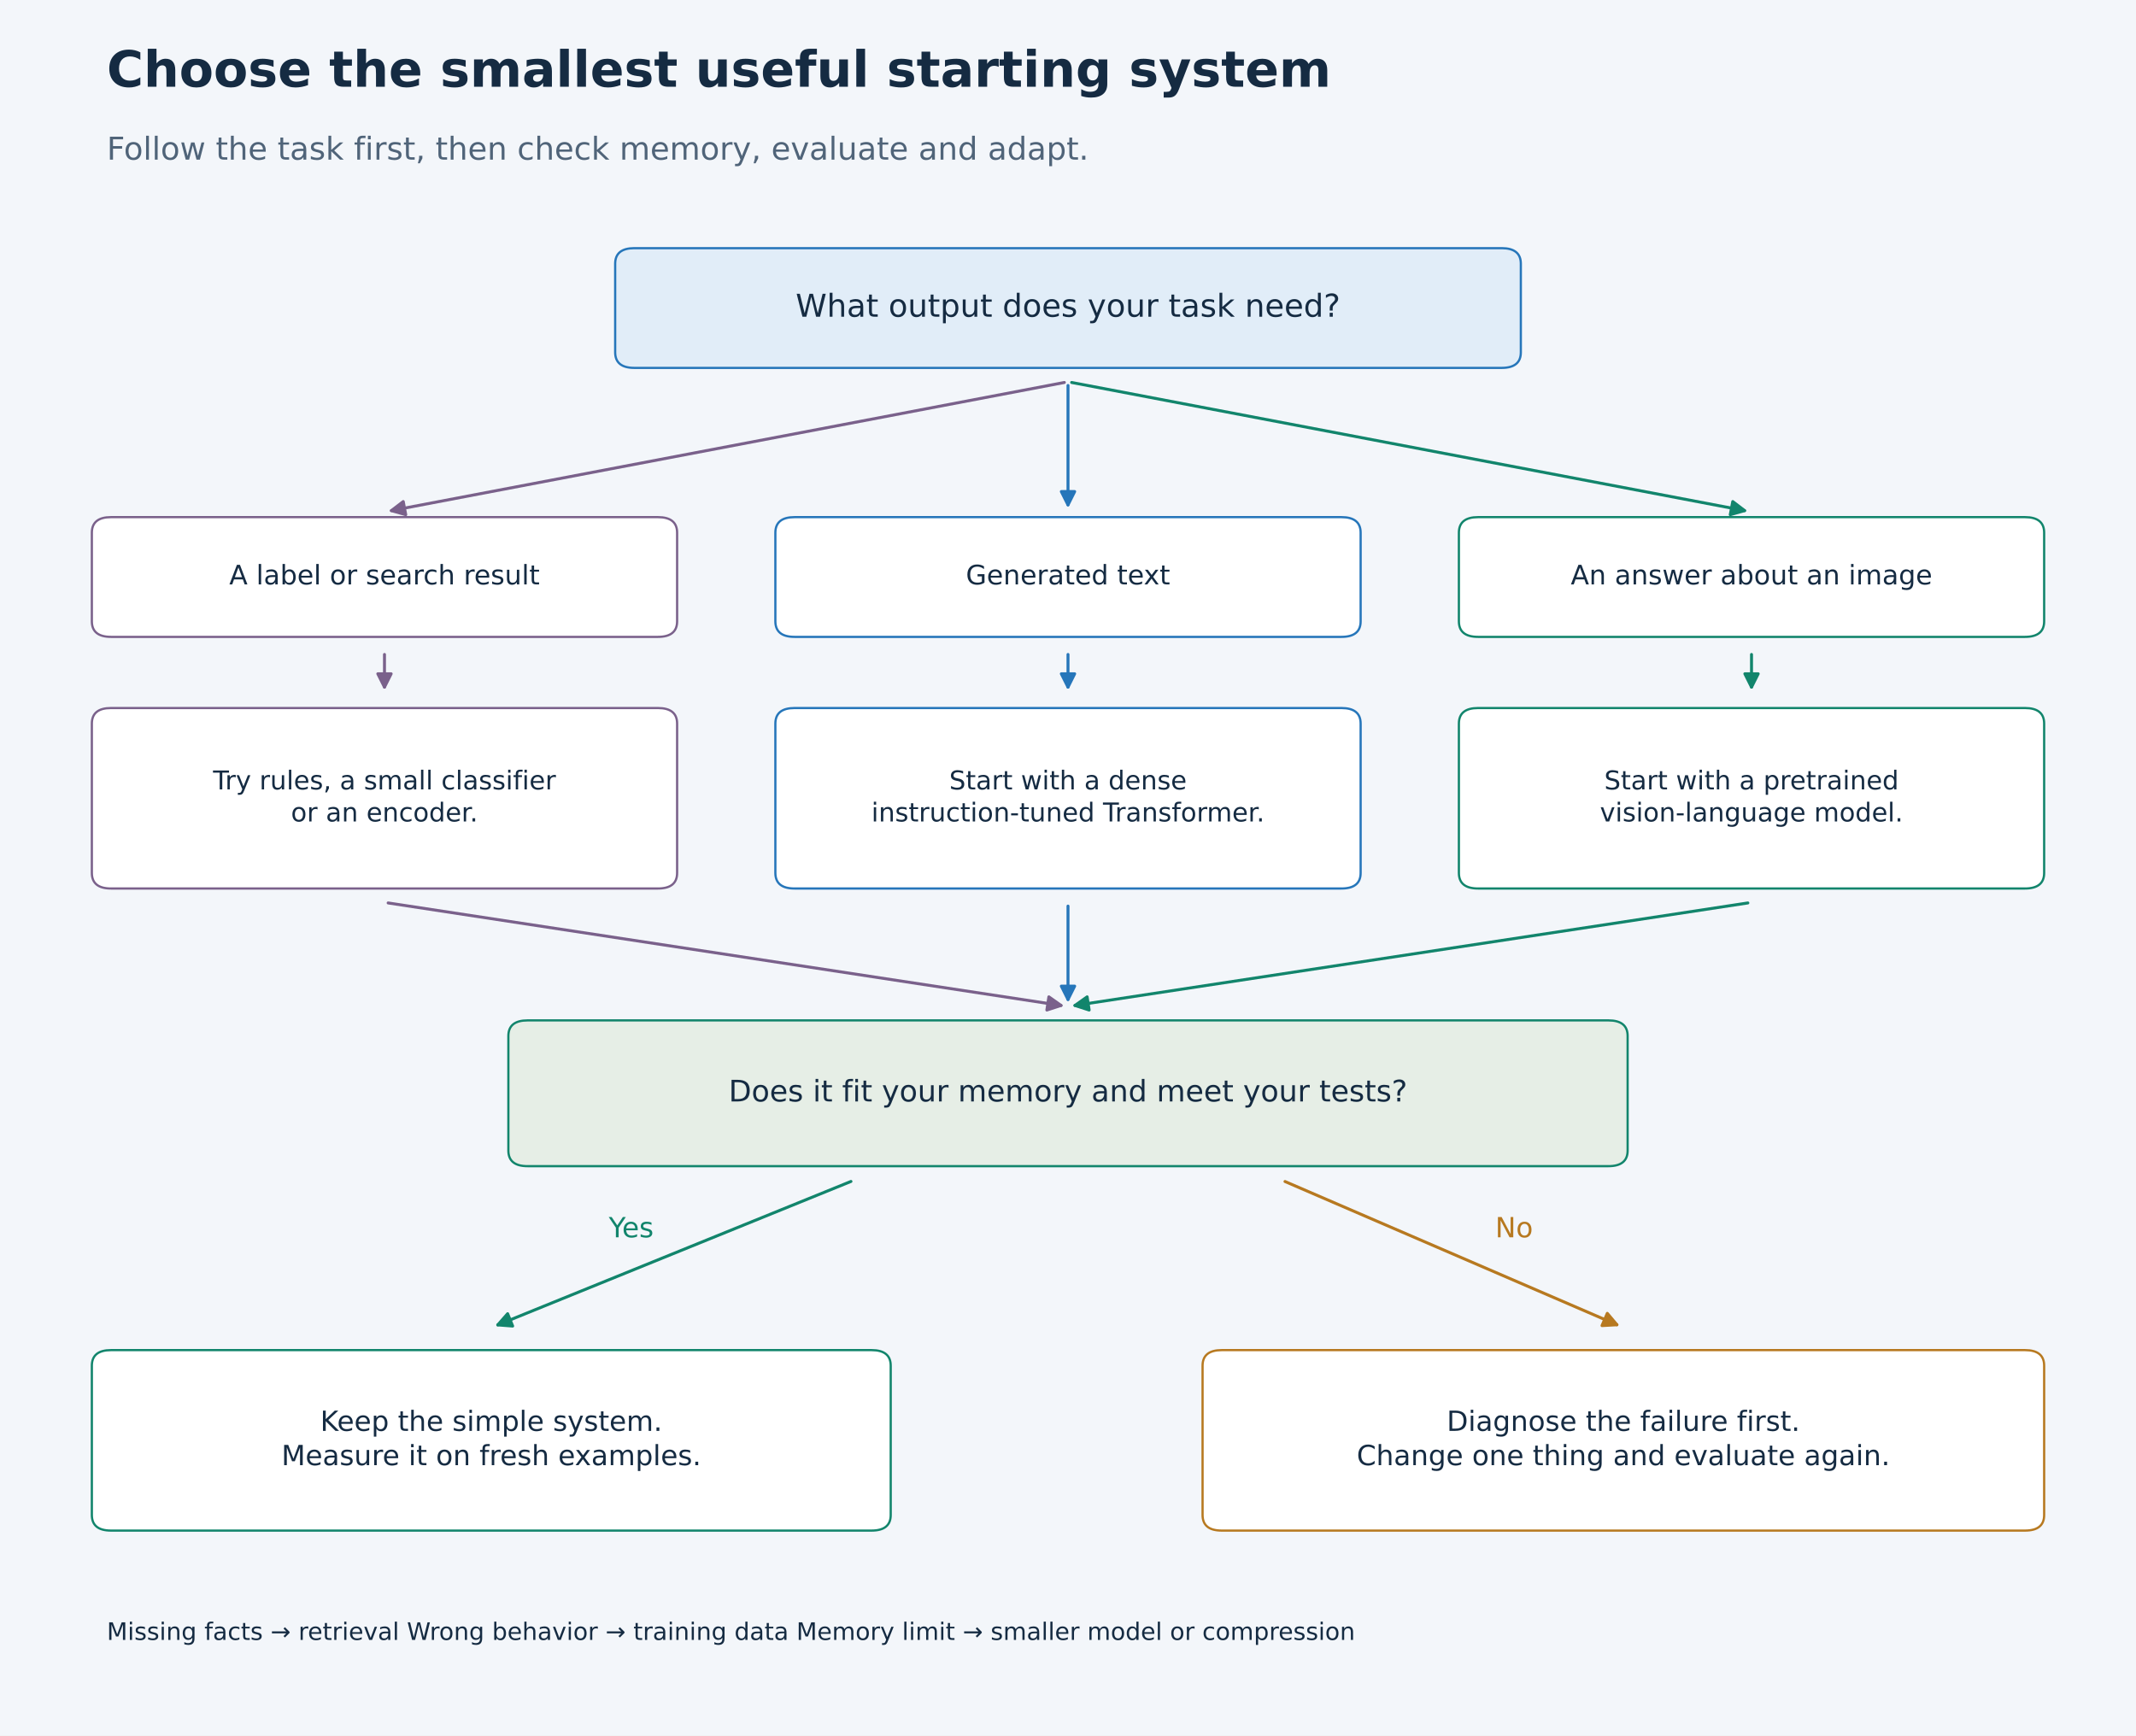
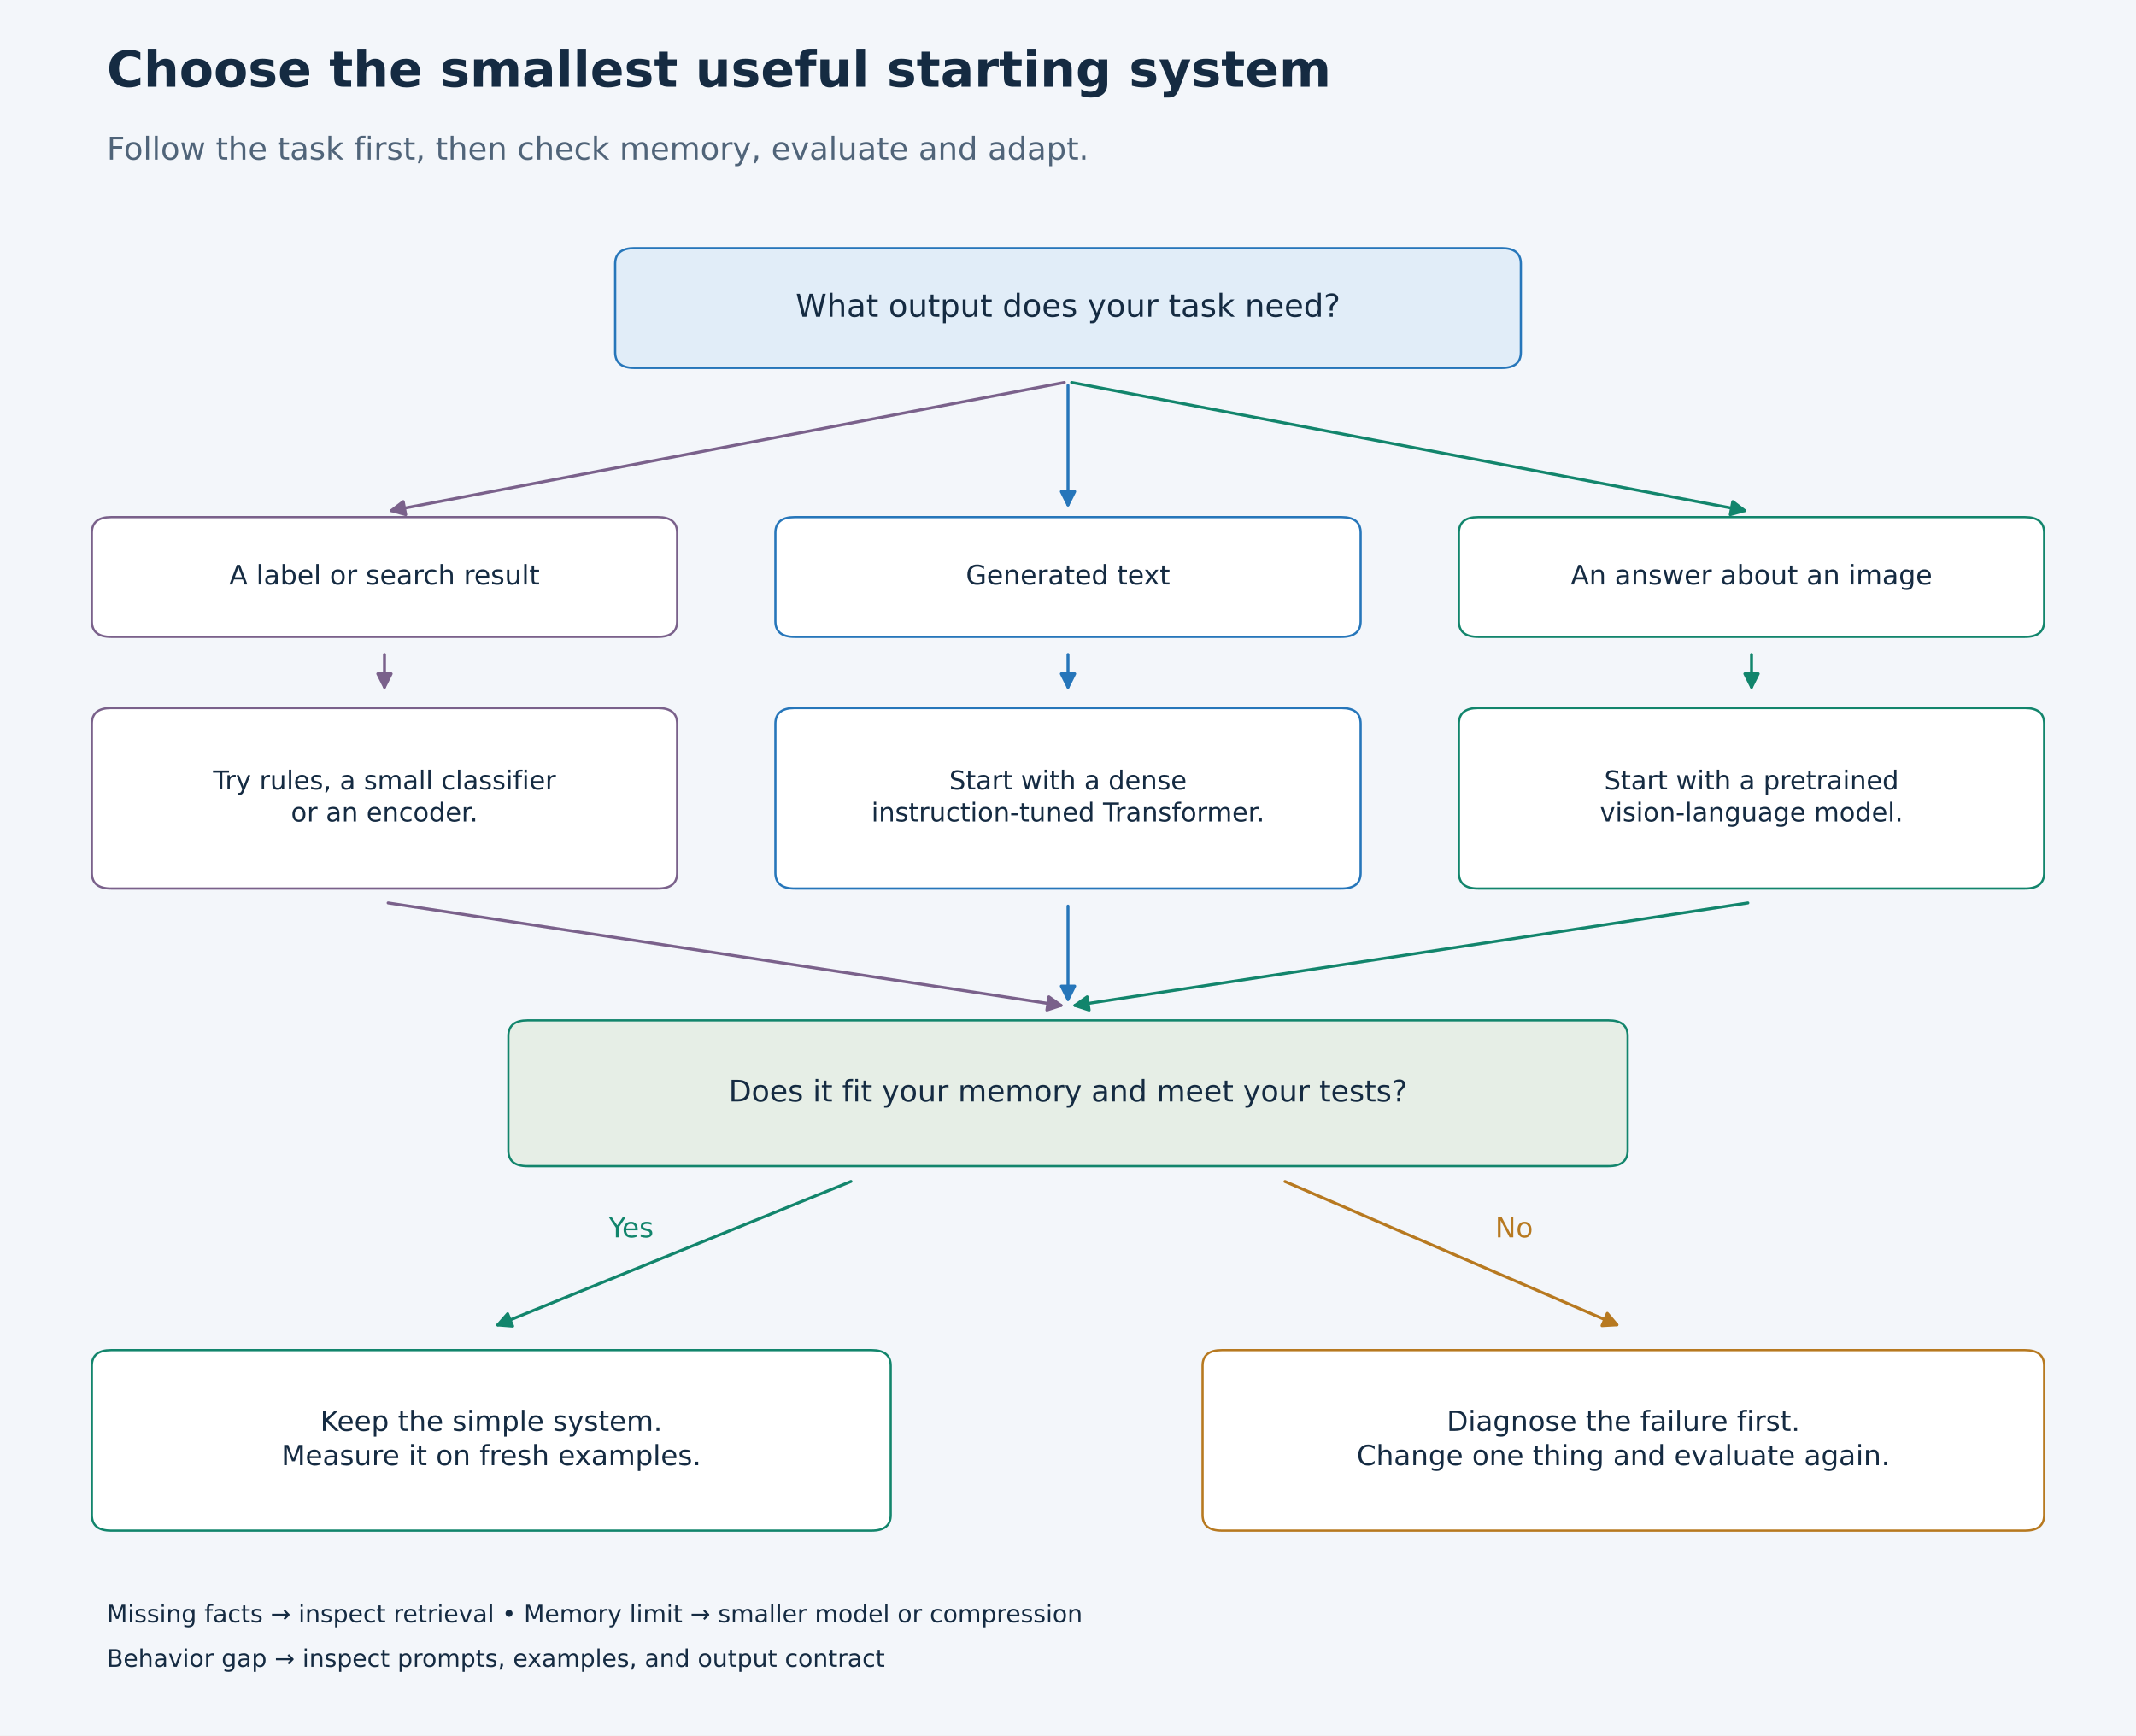
<svg xmlns="http://www.w3.org/2000/svg" width="1152pt" height="936pt" viewBox="0 0 1152 936" version="1.1">
  <defs>
    <style type="text/css">*{stroke-linejoin: round; stroke-linecap: butt}</style>
  </defs>
  <g id="figure_1">
    <g id="patch_1">
      <path d="M 0 936  L 1152 936  L 1152 0  L 0 0  z " style="fill: #f3f6fa" />
    </g>
    <g id="axes_1">
      <g id="patch_2">
        <path d="M 342.144 198.432  L 809.856 198.432  Q 820.224 198.432 820.224 190.008  L 820.224 142.272  Q 820.224 133.848 809.856 133.848  L 342.144 133.848  Q 331.776 133.848 331.776 142.272  L 331.776 190.008  Q 331.776 198.432 342.144 198.432  z " clip-path="url(#p641779aba5)" style="fill: #e1edf8; stroke: #2676ba; stroke-width: 1.2; stroke-linejoin: miter" />
      </g>
      <g id="patch_3">
        <path d="M 574.034 206.294  Q 391.68 241.02 211.084 275.411  " clip-path="url(#p641779aba5)" style="fill: none; stroke: #7a618b; stroke-width: 1.6; stroke-linecap: round" />
        <path d="M 218.83 277.6  L 211.084 275.411  L 217.483 270.528  z " clip-path="url(#p641779aba5)" style="fill: #7a618b; stroke: #7a618b; stroke-width: 1.6; stroke-linecap: round" />
      </g>
      <g id="patch_4">
        <path d="M 59.904 343.512  L 354.816 343.512  Q 365.184 343.512 365.184 335.088  L 365.184 287.352  Q 365.184 278.928 354.816 278.928  L 59.904 278.928  Q 49.536 278.928 49.536 287.352  L 49.536 335.088  Q 49.536 343.512 59.904 343.512  z " clip-path="url(#p641779aba5)" style="fill: #ffffff; stroke: #7a618b; stroke-width: 1.2; stroke-linejoin: miter" />
      </g>
      <g id="patch_5">
        <path d="M 59.904 479.232  L 354.816 479.232  Q 365.184 479.232 365.184 470.808  L 365.184 390.312  Q 365.184 381.888 354.816 381.888  L 59.904 381.888  Q 49.536 381.888 49.536 390.312  L 49.536 470.808  Q 49.536 479.232 59.904 479.232  z " clip-path="url(#p641779aba5)" style="fill: #ffffff; stroke: #7a618b; stroke-width: 1.2; stroke-linejoin: miter" />
      </g>
      <g id="patch_6">
        <path d="M 207.36 353.002  Q 207.36 362.702 207.36 370.613  " clip-path="url(#p641779aba5)" style="fill: none; stroke: #7a618b; stroke-width: 1.6; stroke-linecap: round" />
        <path d="M 210.96 363.413  L 207.36 370.613  L 203.76 363.413  z " clip-path="url(#p641779aba5)" style="fill: #7a618b; stroke: #7a618b; stroke-width: 1.6; stroke-linecap: round" />
      </g>
      <g id="patch_7">
        <path d="M 209.337 487.021  Q 391.68 514.8 572.254 542.309  " clip-path="url(#p641779aba5)" style="fill: none; stroke: #7a618b; stroke-width: 1.6; stroke-linecap: round" />
        <path d="M 565.678 537.666  L 572.254 542.309  L 564.594 544.784  z " clip-path="url(#p641779aba5)" style="fill: #7a618b; stroke: #7a618b; stroke-width: 1.6; stroke-linecap: round" />
      </g>
      <g id="patch_8">
        <path d="M 576 207.921  Q 576 241.019 576 272.329  " clip-path="url(#p641779aba5)" style="fill: none; stroke: #2676ba; stroke-width: 1.6; stroke-linecap: round" />
        <path d="M 579.6 265.129  L 576 272.329  L 572.4 265.129  z " clip-path="url(#p641779aba5)" style="fill: #2676ba; stroke: #2676ba; stroke-width: 1.6; stroke-linecap: round" />
      </g>
      <g id="patch_9">
        <path d="M 428.544 343.512  L 723.456 343.512  Q 733.824 343.512 733.824 335.088  L 733.824 287.352  Q 733.824 278.928 723.456 278.928  L 428.544 278.928  Q 418.176 278.928 418.176 287.352  L 418.176 335.088  Q 418.176 343.512 428.544 343.512  z " clip-path="url(#p641779aba5)" style="fill: #ffffff; stroke: #2676ba; stroke-width: 1.2; stroke-linejoin: miter" />
      </g>
      <g id="patch_10">
        <path d="M 428.544 479.232  L 723.456 479.232  Q 733.824 479.232 733.824 470.808  L 733.824 390.312  Q 733.824 381.888 723.456 381.888  L 428.544 381.888  Q 418.176 381.888 418.176 390.312  L 418.176 470.808  Q 418.176 479.232 428.544 479.232  z " clip-path="url(#p641779aba5)" style="fill: #ffffff; stroke: #2676ba; stroke-width: 1.2; stroke-linejoin: miter" />
      </g>
      <g id="patch_11">
        <path d="M 576 353.002  Q 576 362.702 576 370.613  " clip-path="url(#p641779aba5)" style="fill: none; stroke: #2676ba; stroke-width: 1.6; stroke-linecap: round" />
        <path d="M 579.6 363.413  L 576 370.613  L 572.4 363.413  z " clip-path="url(#p641779aba5)" style="fill: #2676ba; stroke: #2676ba; stroke-width: 1.6; stroke-linecap: round" />
      </g>
      <g id="patch_12">
        <path d="M 576 488.718  Q 576 514.799 576 539.091  " clip-path="url(#p641779aba5)" style="fill: none; stroke: #2676ba; stroke-width: 1.6; stroke-linecap: round" />
        <path d="M 579.6 531.891  L 576 539.091  L 572.4 531.891  z " clip-path="url(#p641779aba5)" style="fill: #2676ba; stroke: #2676ba; stroke-width: 1.6; stroke-linecap: round" />
      </g>
      <g id="patch_13">
        <path d="M 577.966 206.294  Q 760.32 241.02 940.916 275.411  " clip-path="url(#p641779aba5)" style="fill: none; stroke: #12856c; stroke-width: 1.6; stroke-linecap: round" />
        <path d="M 934.517 270.528  L 940.916 275.411  L 933.17 277.6  z " clip-path="url(#p641779aba5)" style="fill: #12856c; stroke: #12856c; stroke-width: 1.6; stroke-linecap: round" />
      </g>
      <g id="patch_14">
        <path d="M 797.184 343.512  L 1092.096 343.512  Q 1102.464 343.512 1102.464 335.088  L 1102.464 287.352  Q 1102.464 278.928 1092.096 278.928  L 797.184 278.928  Q 786.816 278.928 786.816 287.352  L 786.816 335.088  Q 786.816 343.512 797.184 343.512  z " clip-path="url(#p641779aba5)" style="fill: #ffffff; stroke: #12856c; stroke-width: 1.2; stroke-linejoin: miter" />
      </g>
      <g id="patch_15">
        <path d="M 797.184 479.232  L 1092.096 479.232  Q 1102.464 479.232 1102.464 470.808  L 1102.464 390.312  Q 1102.464 381.888 1092.096 381.888  L 797.184 381.888  Q 786.816 381.888 786.816 390.312  L 786.816 470.808  Q 786.816 479.232 797.184 479.232  z " clip-path="url(#p641779aba5)" style="fill: #ffffff; stroke: #12856c; stroke-width: 1.2; stroke-linejoin: miter" />
      </g>
      <g id="patch_16">
        <path d="M 944.64 353.002  Q 944.64 362.702 944.64 370.613  " clip-path="url(#p641779aba5)" style="fill: none; stroke: #12856c; stroke-width: 1.6; stroke-linecap: round" />
        <path d="M 948.24 363.413  L 944.64 370.613  L 941.04 363.413  z " clip-path="url(#p641779aba5)" style="fill: #12856c; stroke: #12856c; stroke-width: 1.6; stroke-linecap: round" />
      </g>
      <g id="patch_17">
        <path d="M 942.663 487.021  Q 760.32 514.8 579.746 542.309  " clip-path="url(#p641779aba5)" style="fill: none; stroke: #12856c; stroke-width: 1.6; stroke-linecap: round" />
        <path d="M 587.406 544.784  L 579.746 542.309  L 586.322 537.666  z " clip-path="url(#p641779aba5)" style="fill: #12856c; stroke: #12856c; stroke-width: 1.6; stroke-linecap: round" />
      </g>
      <g id="patch_18">
        <path d="M 284.544 628.992  L 867.456 628.992  Q 877.824 628.992 877.824 620.568  L 877.824 558.792  Q 877.824 550.368 867.456 550.368  L 284.544 550.368  Q 274.176 550.368 274.176 558.792  L 274.176 620.568  Q 274.176 628.992 284.544 628.992  z " clip-path="url(#p641779aba5)" style="fill: #e6eee6; stroke: #12856c; stroke-width: 1.2; stroke-linejoin: miter" />
      </g>
      <g id="patch_19">
        <path d="M 458.944 637.234  Q 362.877 676.261 268.467 714.615  " clip-path="url(#p641779aba5)" style="fill: none; stroke: #12856c; stroke-width: 1.6; stroke-linecap: round" />
        <path d="M 276.493 715.241  L 268.467 714.615  L 273.783 708.57  z " clip-path="url(#p641779aba5)" style="fill: #12856c; stroke: #12856c; stroke-width: 1.6; stroke-linecap: round" />
      </g>
      <g id="patch_20">
        <path d="M 693.037 637.273  Q 783.361 676.26 872.043 714.539  " clip-path="url(#p641779aba5)" style="fill: none; stroke: #b77920; stroke-width: 1.6; stroke-linecap: round" />
        <path d="M 866.859 708.38  L 872.043 714.539  L 864.005 714.991  z " clip-path="url(#p641779aba5)" style="fill: #b77920; stroke: #b77920; stroke-width: 1.6; stroke-linecap: round" />
      </g>
      <g id="patch_21">
        <path d="M 59.904 825.552  L 470.016 825.552  Q 480.384 825.552 480.384 817.128  L 480.384 736.632  Q 480.384 728.208 470.016 728.208  L 59.904 728.208  Q 49.536 728.208 49.536 736.632  L 49.536 817.128  Q 49.536 825.552 59.904 825.552  z " clip-path="url(#p641779aba5)" style="fill: #ffffff; stroke: #12856c; stroke-width: 1.2; stroke-linejoin: miter" />
      </g>
      <g id="patch_22">
        <path d="M 658.944 825.552  L 1092.096 825.552  Q 1102.464 825.552 1102.464 817.128  L 1102.464 736.632  Q 1102.464 728.208 1092.096 728.208  L 658.944 728.208  Q 648.576 728.208 648.576 736.632  L 648.576 817.128  Q 648.576 825.552 658.944 825.552  z " clip-path="url(#p641779aba5)" style="fill: #ffffff; stroke: #b77920; stroke-width: 1.2; stroke-linejoin: miter" />
      </g>
      <g id="text_1">
        <text style="font-weight: 700; font-size: 27px; font-family: 'DejaVu Sans'; text-anchor: start; fill: #152b42" x="57.6" y="46.8" transform="rotate(-0 57.6 46.8)">Choose the smallest useful starting system</text>
      </g>
      <g id="text_2">
        <text style="font-size: 17px; font-family: 'DejaVu Sans'; text-anchor: start; fill: #506479" x="57.6" y="86.112" transform="rotate(-0 57.6 86.112)">Follow the task first, then check memory, evaluate and adapt.</text>
      </g>
      <g id="text_3">
        <text style="font-size: 17px; font-family: 'DejaVu Sans'; text-anchor: middle; fill: #152b42" x="576" y="170.831" transform="rotate(-0 576 170.8309)">What output does your task need?</text>
      </g>
      <g id="text_4">
        <text style="font-size: 14.5px; font-family: 'DejaVu Sans'; text-anchor: middle; fill: #152b42" x="207.36" y="315.221" transform="rotate(-0 207.36 315.2211)">A label or search result</text>
      </g>
      <g id="text_5">
        <text style="font-size: 14px; font-family: 'DejaVu Sans'; fill: #152b42" transform="translate(114.9119 425.7868)">Try rules, a small classifier</text>
        <text style="font-size: 14px; font-family: 'DejaVu Sans'; fill: #152b42" transform="translate(156.9338 443.0594)">or an encoder.</text>
      </g>
      <g id="text_6">
        <text style="font-size: 14.5px; font-family: 'DejaVu Sans'; text-anchor: middle; fill: #152b42" x="576" y="315.221" transform="rotate(-0 576 315.2211)">Generated text</text>
      </g>
      <g id="text_7">
        <text style="font-size: 14px; font-family: 'DejaVu Sans'; fill: #152b42" transform="translate(511.9456 425.7868)">Start with a dense</text>
        <text style="font-size: 14px; font-family: 'DejaVu Sans'; fill: #152b42" transform="translate(469.9544 443.0594)">instruction-tuned Transformer.</text>
      </g>
      <g id="text_8">
        <text style="font-size: 14.5px; font-family: 'DejaVu Sans'; text-anchor: middle; fill: #152b42" x="944.64" y="315.221" transform="rotate(-0 944.64 315.2211)">An answer about an image</text>
      </g>
      <g id="text_9">
        <text style="font-size: 14px; font-family: 'DejaVu Sans'; fill: #152b42" transform="translate(865.2119 425.7868)">Start with a pretrained</text>
        <text style="font-size: 14px; font-family: 'DejaVu Sans'; fill: #152b42" transform="translate(862.8778 443.0594)">vision-language model.</text>
      </g>
      <g id="text_10">
        <text style="font-size: 16px; font-family: 'DejaVu Sans'; text-anchor: middle; fill: #152b42" x="576" y="594.095" transform="rotate(-0 576 594.095)">Does it fit your memory and meet your tests?</text>
      </g>
      <g id="text_11">
        <text style="font-size: 15px; font-family: 'DejaVu Sans'; text-anchor: start; fill: #12856c" x="328.32" y="667.368" transform="rotate(-0 328.32 667.368)">Yes</text>
      </g>
      <g id="text_12">
        <text style="font-size: 15px; font-family: 'DejaVu Sans'; text-anchor: start; fill: #b77920" x="806.4" y="667.368" transform="rotate(-0 806.4 667.368)">No</text>
      </g>
      <g id="text_13">
        <text style="font-size: 15px; font-family: 'DejaVu Sans'; fill: #152b42" transform="translate(172.7135 771.7659)">Keep the simple system.</text>
        <text style="font-size: 15px; font-family: 'DejaVu Sans'; fill: #152b42" transform="translate(151.7838 790.2722)">Measure it on fresh examples.</text>
      </g>
      <g id="text_14">
        <text style="font-size: 15px; font-family: 'DejaVu Sans'; fill: #152b42" transform="translate(780.2571 771.7659)">Diagnose the failure first.</text>
        <text style="font-size: 15px; font-family: 'DejaVu Sans'; fill: #152b42" transform="translate(731.7157 790.2722)">Change one thing and evaluate again.</text>
      </g>
      <g id="text_15">
-         <text style="font-size: 13px; font-family: 'DejaVu Sans'; text-anchor: start; fill: #152b42" x="57.6" y="884.52" transform="rotate(-0 57.6 884.52)">Missing facts → retrieval     Wrong behavior → training data     Memory limit → smaller model or compression</text>
+         <text style="font-size: 13px; font-family: 'DejaVu Sans'; text-anchor: start; fill: #152b42" x="57.6" y="875">Missing facts → inspect retrieval  •  Memory limit → smaller model or compression</text>
+         <text style="font-size: 13px; font-family: 'DejaVu Sans'; text-anchor: start; fill: #152b42" x="57.6" y="899">Behavior gap → inspect prompts, examples, and output contract</text>
      </g>
    </g>
  </g>
  <defs>
    <clipPath id="p641779aba5">
      <rect x="0" y="0" width="1152" height="936" />
    </clipPath>
  </defs>
</svg>
